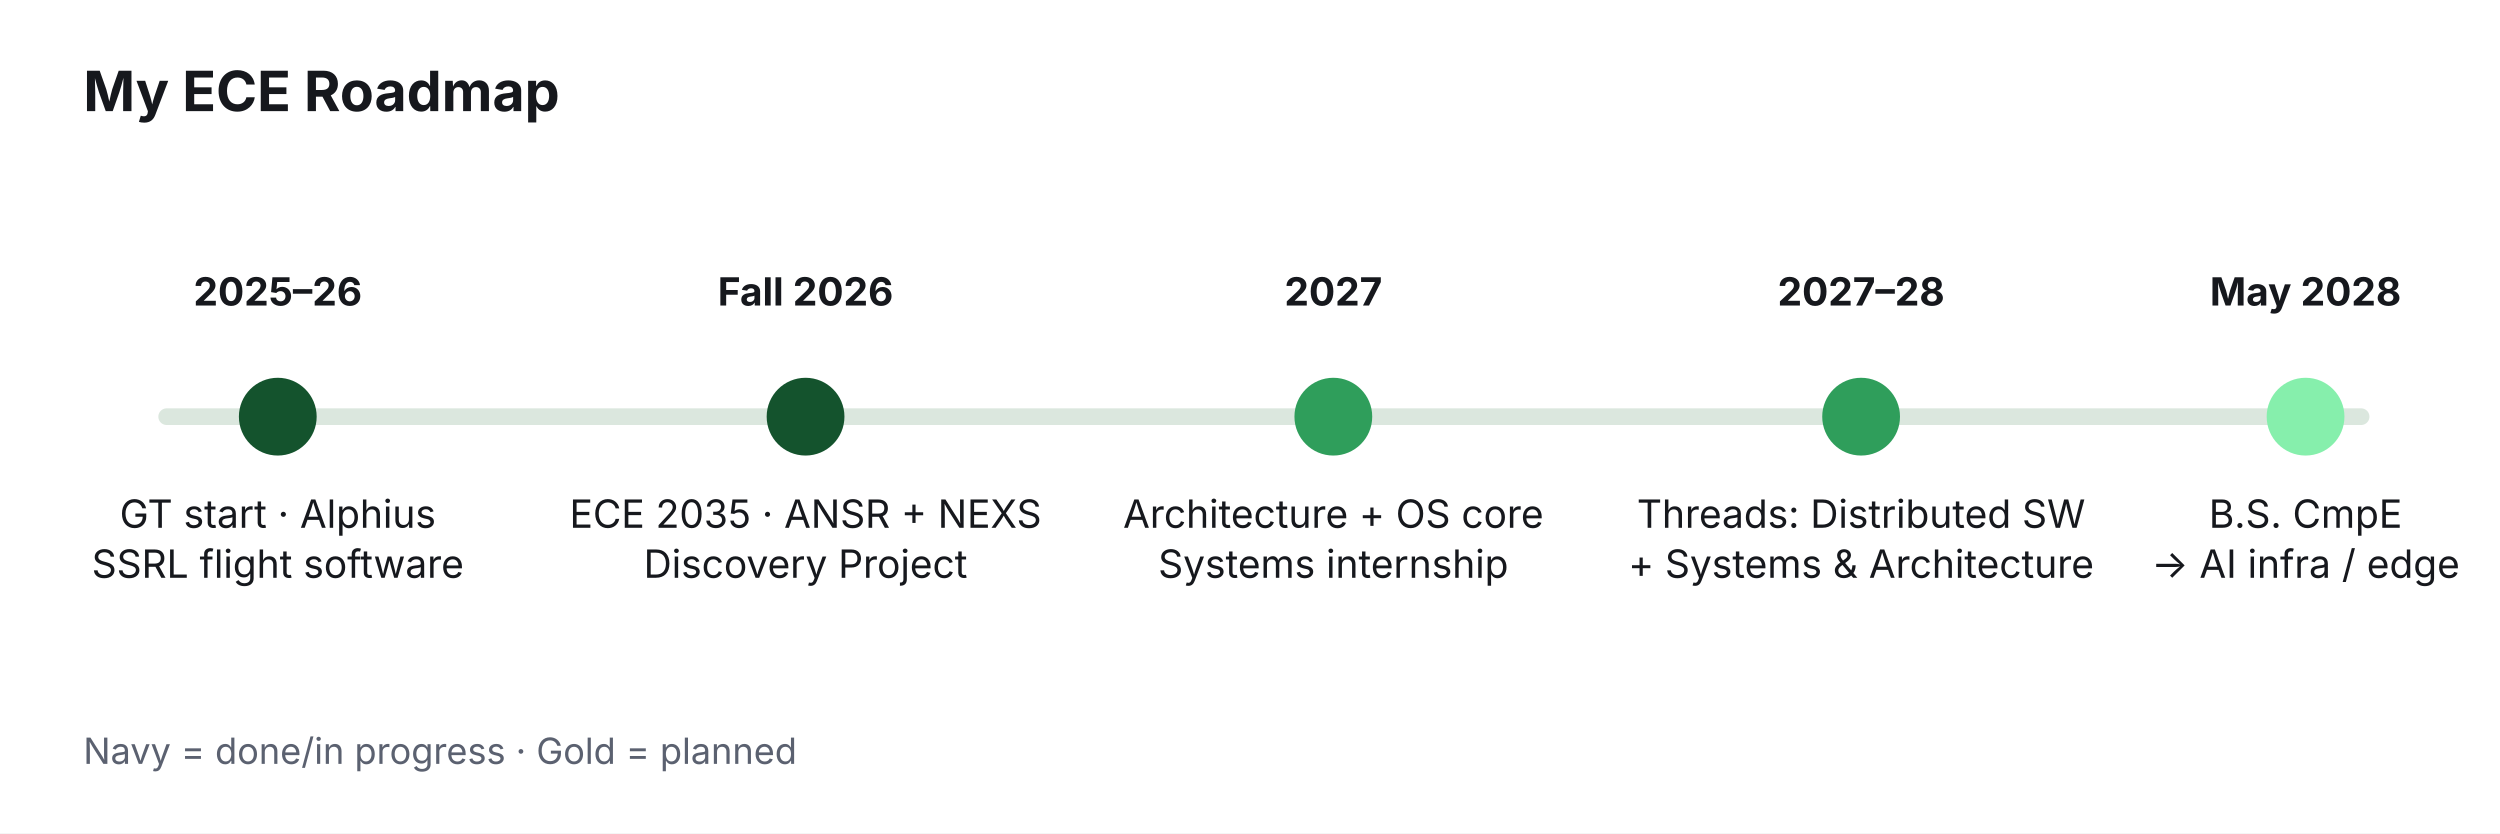
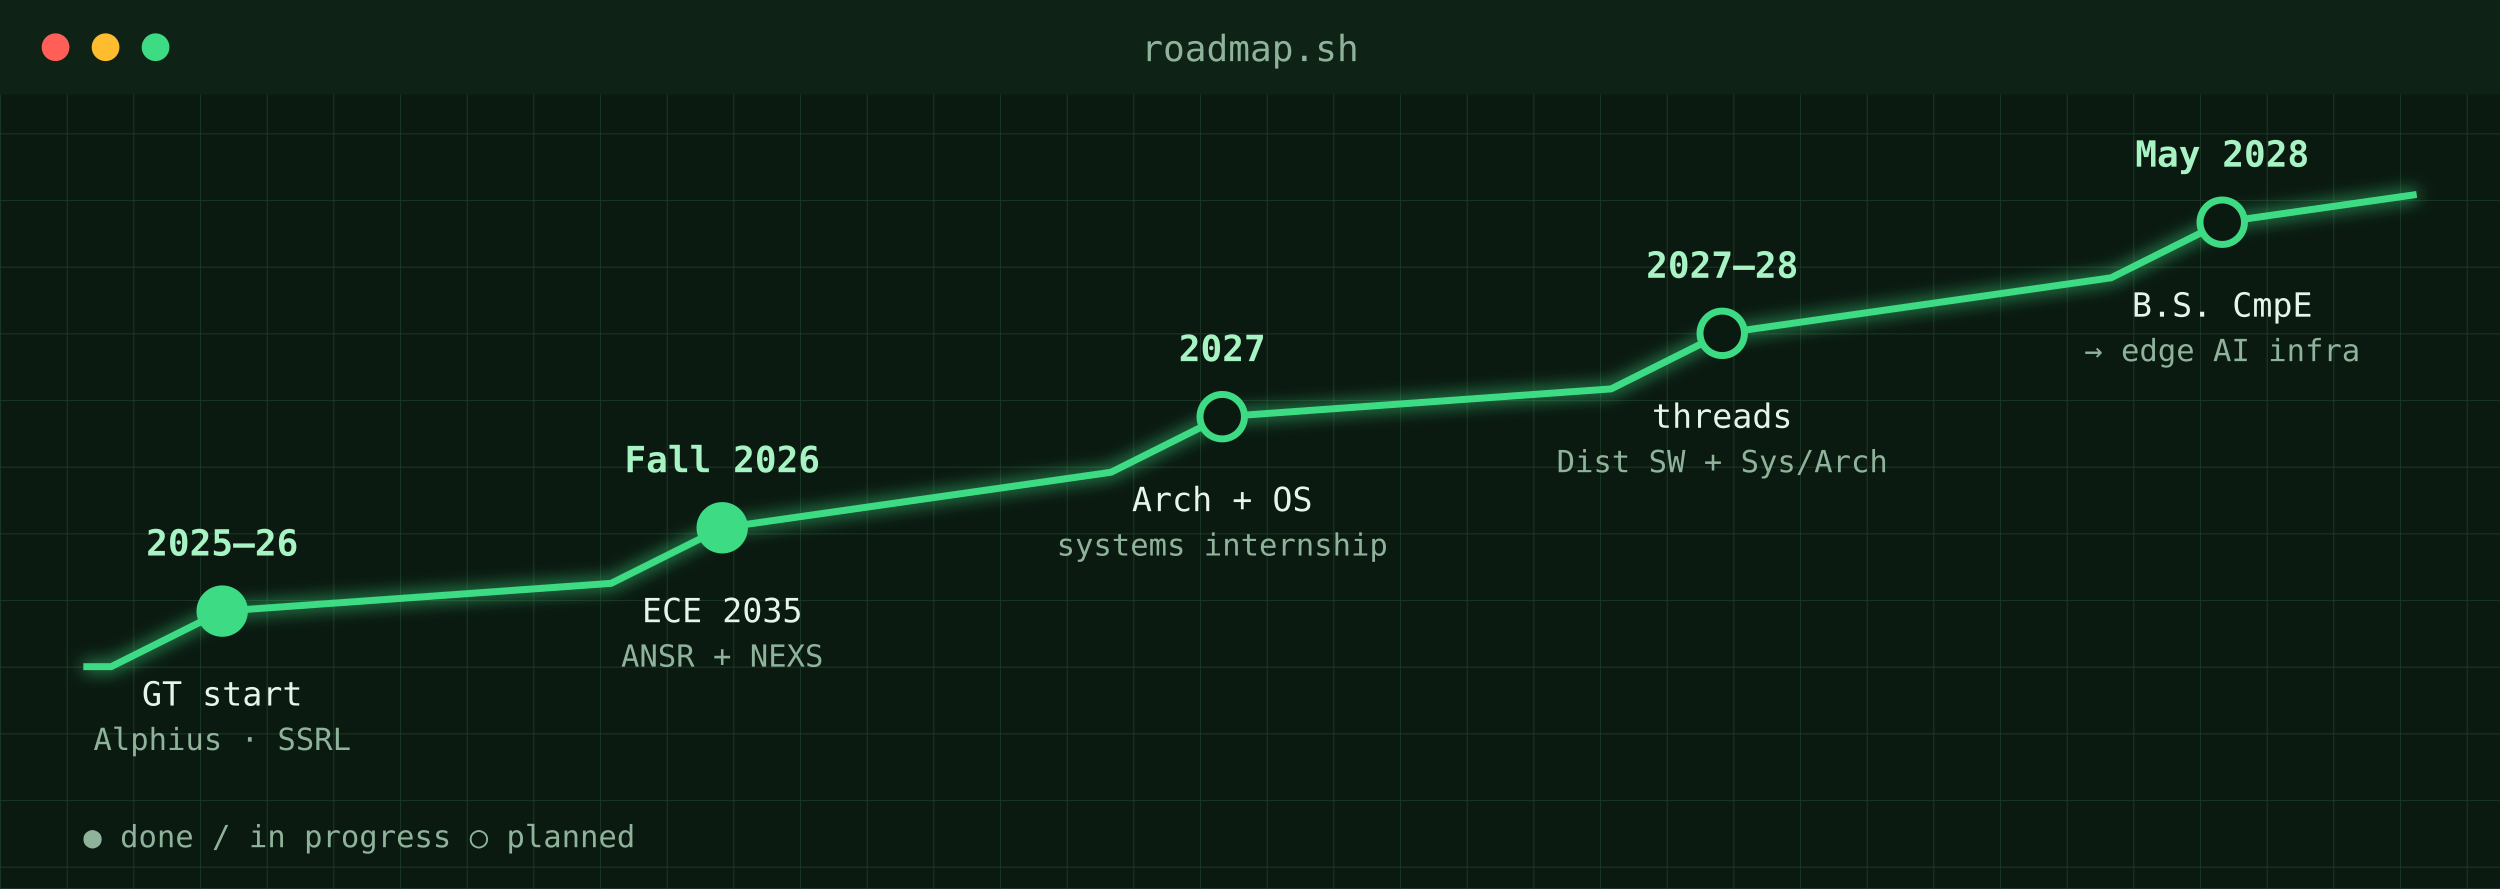
- <svg xmlns="http://www.w3.org/2000/svg" viewBox="0 0 900 300" font-family="Inter,Arial,sans-serif">
-   <rect width="900" height="300" fill="#fff" />
-   <text x="30" y="40" font-size="20" font-weight="700" fill="#16181d">My ECE Roadmap</text>
-   <line x1="60" y1="150" x2="850" y2="150" stroke="#dbe7de" stroke-width="6" stroke-linecap="round" />
-   <g font-size="14" fill="#16181d" text-anchor="middle">
-     <circle cx="100" cy="150" r="14" fill="#14532d" />
-     <text x="100" y="110" font-weight="700">2025–26</text>
-     <text x="100" y="190">GT start · Alphius</text>
-     <text x="100" y="208">SSRL flight software</text>
-     <circle cx="290" cy="150" r="14" fill="#14532d" />
-     <text x="290" y="110" font-weight="700">Fall 2026</text>
-     <text x="290" y="190">ECE 2035 · ANSR + NEXS</text>
-     <text x="290" y="208">Discovery Project</text>
-     <circle cx="480" cy="150" r="14" fill="#2f9e5b" />
-     <text x="480" y="110" font-weight="700">2027</text>
-     <text x="480" y="190">Architecture + OS core</text>
-     <text x="480" y="208">Systems internship</text>
-     <circle cx="670" cy="150" r="14" fill="#2f9e5b" />
-     <text x="670" y="110" font-weight="700">2027–28</text>
-     <text x="670" y="190">Threads: Distributed SW</text>
-     <text x="670" y="208">+ Systems &amp; Architecture</text>
-     <circle cx="830" cy="150" r="14" fill="#86efac" />
-     <text x="830" y="110" font-weight="700">May 2028</text>
-     <text x="830" y="190">B.S. CmpE</text>
-     <text x="830" y="208">→ AI infra / edge</text>
-   </g>
-   <text x="30" y="275" font-size="13" fill="#5b6170">Navy = done/in progress · Gold = planned</text>
+ <svg xmlns="http://www.w3.org/2000/svg" viewBox="0 0 900 320" font-family="JetBrains Mono,Menlo,monospace">
+   <defs>
+     <filter id="gl" x="-50%" y="-50%" width="200%" height="200%">
+       <feGaussianBlur stdDeviation="3" result="b" />
+       <feMerge>
+         <feMergeNode in="b" />
+         <feMergeNode in="SourceGraphic" />
+       </feMerge>
+     </filter>
+     <pattern id="gr" width="24" height="24" patternUnits="userSpaceOnUse">
+       <path d="M24 0H0V24" fill="none" stroke="#1d3a27" stroke-width=".6" />
+     </pattern>
+     <marker id="ar" viewBox="0 0 10 10" refX="9" refY="5" markerWidth="7" markerHeight="7" orient="auto">
+       <path d="M0 0L10 5L0 10z" fill="#3ddc84" />
+     </marker>
+   </defs>
+   <rect width="900" height="320" fill="#0b1a11" />
+   <rect width="900" height="320" fill="url(#gr)" />
+   <rect width="900" height="34" fill="#0e2216" />
+   <circle cx="20" cy="17" r="5" fill="#ff5f57" />
+   <circle cx="38" cy="17" r="5" fill="#febc2e" />
+   <circle cx="56" cy="17" r="5" fill="#3ddc84" />
+   <text x="450.0" y="22" text-anchor="middle" font-size="13" fill="#8fb39a">roadmap.sh</text>
+   <path d="M30 240 L40 240 L80 220 L220 210 L260 190 L400 170 L440 150 L580 140 L620 120 L760 100 L800 80 L870 70" fill="none" stroke="#3ddc84" stroke-width="2.5" filter="url(#gl)" />
+   <circle cx="80" cy="220" r="8" fill="#3ddc84" stroke="#3ddc84" stroke-width="2.5" />
+   <text x="80" y="200" text-anchor="middle" font-size="13" font-weight="700" fill="#a7f3c4">2025–26</text>
+   <text x="80" y="254" text-anchor="middle" font-size="12" fill="#e6f5ea">GT start</text>
+   <text x="80" y="270" text-anchor="middle" font-size="11" fill="#8fb39a">Alphius · SSRL</text>
+   <circle cx="260" cy="190" r="8" fill="#3ddc84" stroke="#3ddc84" stroke-width="2.5" />
+   <text x="260" y="170" text-anchor="middle" font-size="13" font-weight="700" fill="#a7f3c4">Fall 2026</text>
+   <text x="260" y="224" text-anchor="middle" font-size="12" fill="#e6f5ea">ECE 2035</text>
+   <text x="260" y="240" text-anchor="middle" font-size="11" fill="#8fb39a">ANSR + NEXS</text>
+   <circle cx="440" cy="150" r="8" fill="#0b1a11" stroke="#3ddc84" stroke-width="2.5" />
+   <text x="440" y="130" text-anchor="middle" font-size="13" font-weight="700" fill="#a7f3c4">2027</text>
+   <text x="440" y="184" text-anchor="middle" font-size="12" fill="#e6f5ea">Arch + OS</text>
+   <text x="440" y="200" text-anchor="middle" font-size="11" fill="#8fb39a">systems internship</text>
+   <circle cx="620" cy="120" r="8" fill="#0b1a11" stroke="#3ddc84" stroke-width="2.5" />
+   <text x="620" y="100" text-anchor="middle" font-size="13" font-weight="700" fill="#a7f3c4">2027–28</text>
+   <text x="620" y="154" text-anchor="middle" font-size="12" fill="#e6f5ea">threads</text>
+   <text x="620" y="170" text-anchor="middle" font-size="11" fill="#8fb39a">Dist SW + Sys/Arch</text>
+   <circle cx="800" cy="80" r="8" fill="#0b1a11" stroke="#3ddc84" stroke-width="2.5" />
+   <text x="800" y="60" text-anchor="middle" font-size="13" font-weight="700" fill="#a7f3c4">May 2028</text>
+   <text x="800" y="114" text-anchor="middle" font-size="12" fill="#e6f5ea">B.S. CmpE</text>
+   <text x="800" y="130" text-anchor="middle" font-size="11" fill="#8fb39a">→ edge AI infra</text>
+   <text x="30" y="305" font-size="11" fill="#8fb39a">● done / in progress   ○ planned</text>
</svg>
